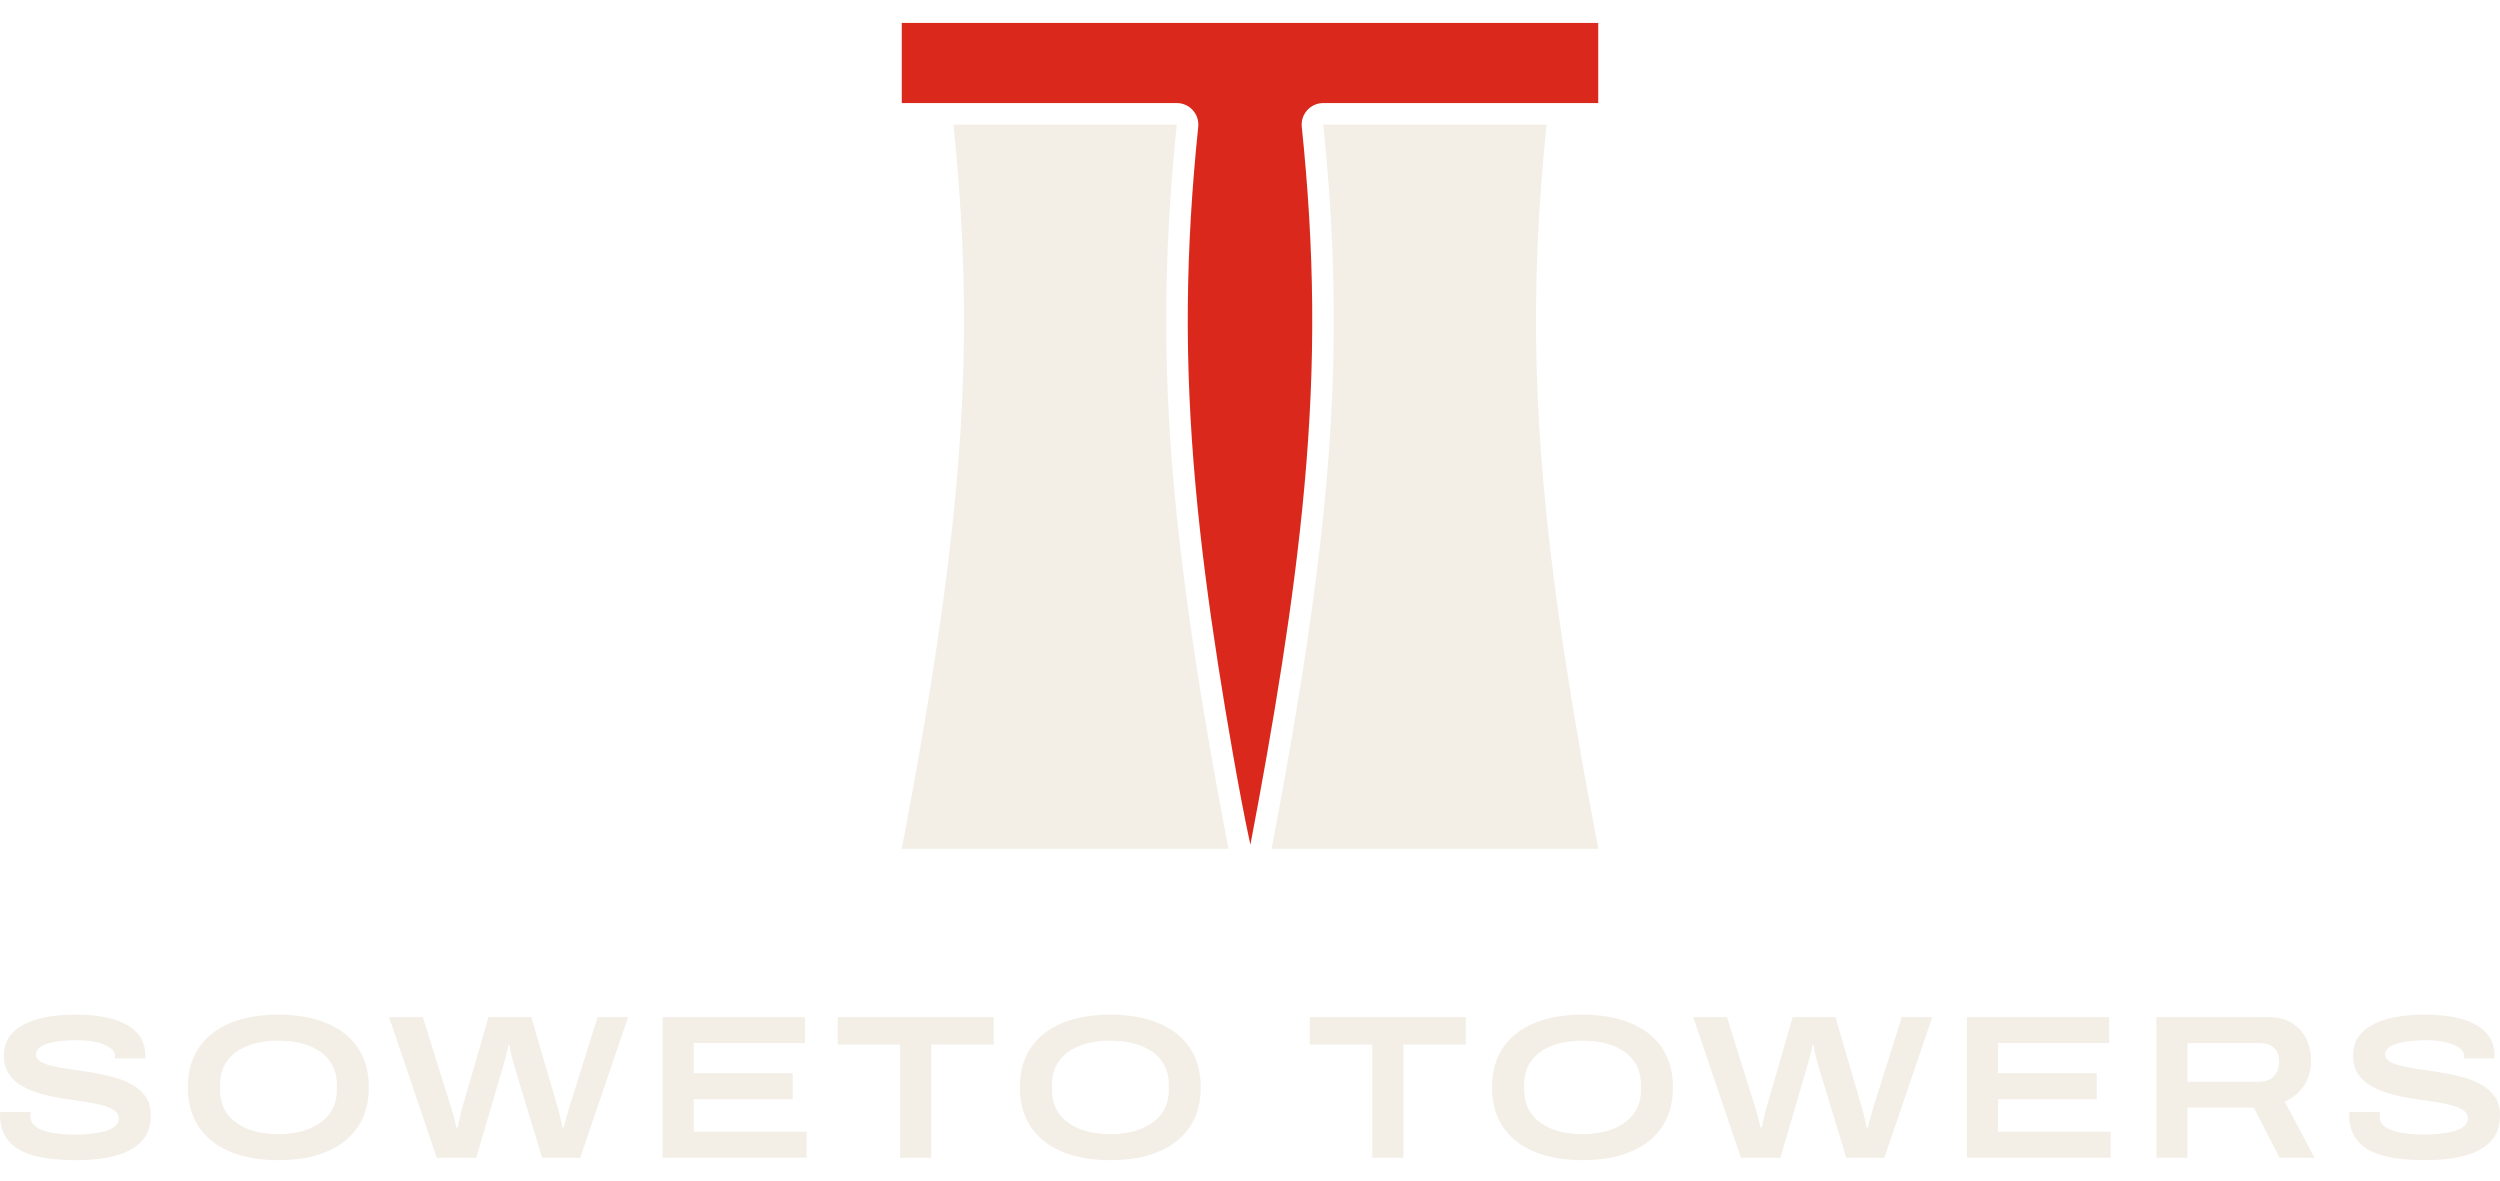
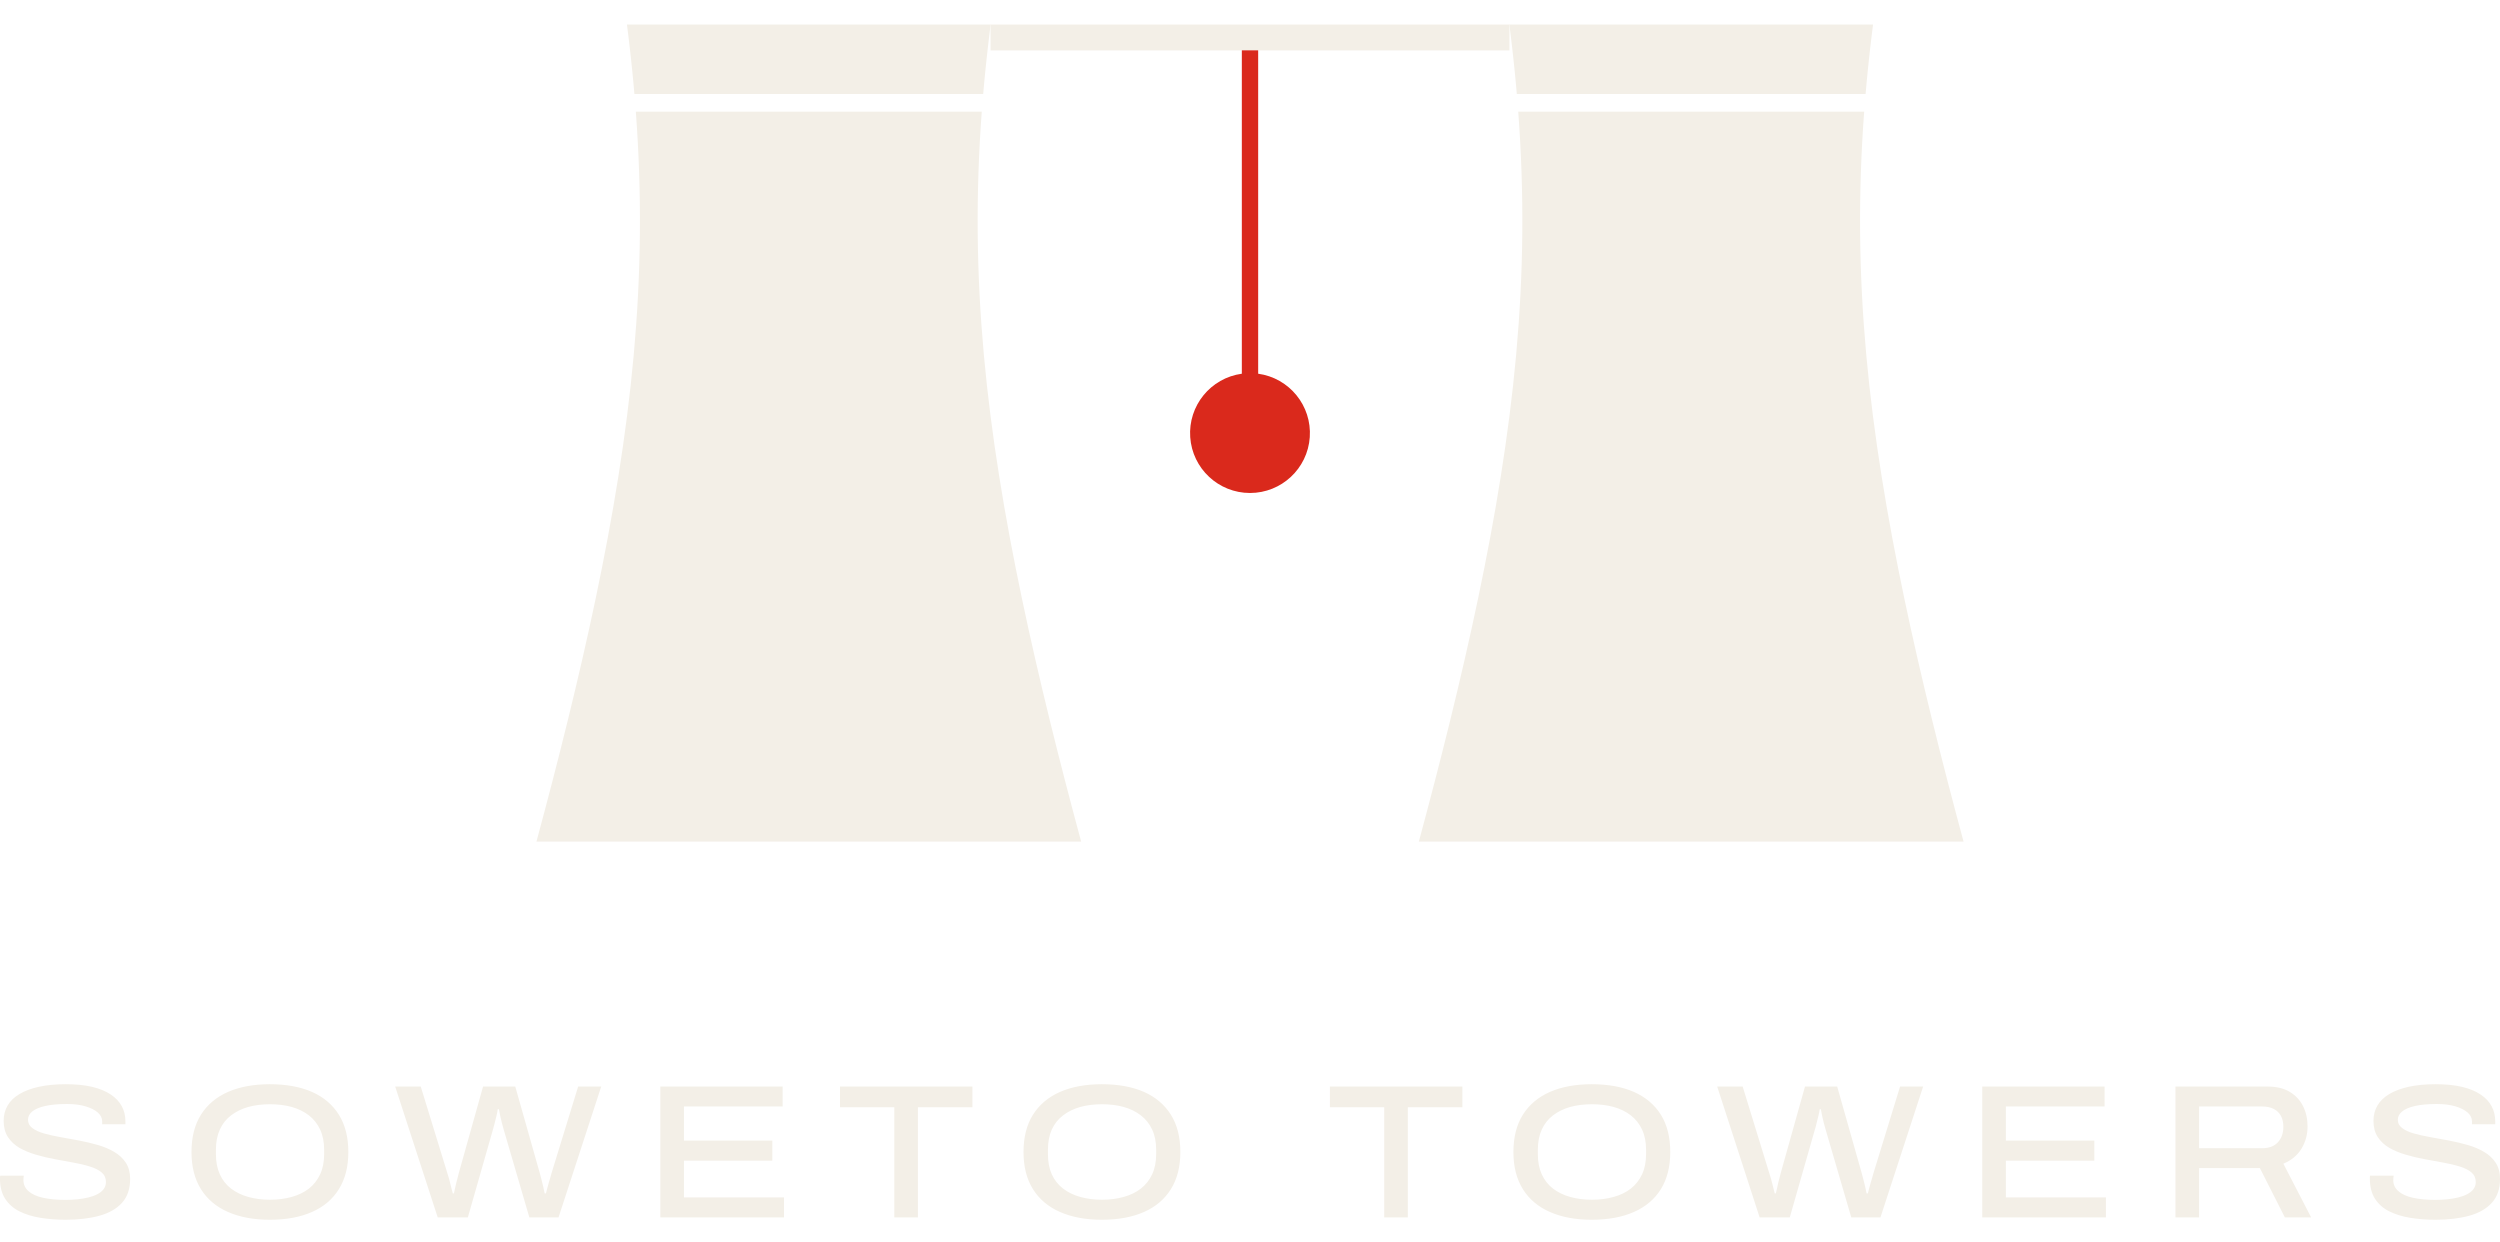
- <svg xmlns="http://www.w3.org/2000/svg" viewBox="0 -3.682 405.623 191.481" width="1622" height="766" role="img" aria-label="Soweto Towers">
-   <g transform="translate(146.312 0)">
-     <path fill="#DA291C" d="M0 0 H113 V13 H68.383 A3.5 3.5 0 0 0 64.901 16.859 C65.402 21.71 65.806 26.555 66.093 31.395 C66.38 36.235 66.549 41.07 66.59 45.905 C66.631 50.739 66.543 55.573 66.332 60.41 C66.121 65.248 65.788 70.089 65.351 74.936 C64.915 79.783 64.375 84.636 63.756 89.495 C63.136 94.354 62.438 99.218 61.681 104.087 C60.923 108.956 60.108 113.83 59.25 118.706 C58.393 123.583 57.493 128.463 56.562 133.345 C55.507 128.463 54.607 123.583 53.75 118.706 C52.892 113.83 52.077 108.956 51.319 104.087 C50.562 99.218 49.864 94.354 49.244 89.495 C48.625 84.636 48.085 79.783 47.649 74.936 C47.212 70.089 46.879 65.248 46.668 60.41 C46.457 55.573 46.369 50.739 46.41 45.905 C46.451 41.07 46.62 36.235 46.907 31.395 C47.194 26.555 47.598 21.71 48.099 16.859 A3.5 3.5 0 0 0 44.617 13 H0Z" />
-     <path fill="#F3EFE7" d="M0 134 C1.244 127.472 2.435 120.944 3.544 114.417 C4.652 107.889 5.678 101.361 6.578 94.833 C7.477 88.306 8.249 81.778 8.837 75.25 C9.425 68.722 9.827 62.194 10.001 55.667 C10.174 49.139 10.118 42.611 9.837 36.083 C9.557 29.556 9.056 23.028 8.383 16.5 L44.617 16.5 C43.944 23.028 43.443 29.556 43.163 36.083 C42.882 42.611 42.826 49.139 42.999 55.667 C43.173 62.194 43.575 68.722 44.163 75.25 C44.751 81.778 45.523 88.306 46.422 94.833 C47.322 101.361 48.348 107.889 49.456 114.417 C50.565 120.944 51.756 127.472 53 134 Z" />
-     <path fill="#F3EFE7" d="M60 134 C61.244 127.472 62.435 120.944 63.544 114.417 C64.652 107.889 65.678 101.361 66.578 94.833 C67.477 88.306 68.249 81.778 68.837 75.25 C69.425 68.722 69.827 62.194 70.001 55.667 C70.174 49.139 70.118 42.611 69.837 36.083 C69.557 29.556 69.056 23.028 68.383 16.5 L104.617 16.5 C103.944 23.028 103.443 29.556 103.163 36.083 C102.882 42.611 102.826 49.139 102.999 55.667 C103.173 62.194 103.575 68.722 104.163 75.25 C104.751 81.778 105.523 88.306 106.422 94.833 C107.322 101.361 108.348 107.889 109.456 114.417 C110.565 120.944 111.756 127.472 113 134 Z" />
+ <svg xmlns="http://www.w3.org/2000/svg" viewBox="0 -2.978 312.102 154.877" width="1248" height="620" role="img" aria-label="Soweto Towers">
+   <g transform="translate(66.971 0)">
+     <path fill="#F3EFE7" d="M0 102 C1.367 96.938 2.683 91.876 3.925 86.813 C5.168 81.751 6.337 76.689 7.399 71.627 C8.462 66.564 9.418 61.502 10.223 56.44 C11.029 51.378 11.684 46.316 12.144 41.253 C12.604 36.191 12.868 31.129 12.913 26.067 C12.958 21.004 12.784 15.942 12.407 10.88 L55.593 10.88 C55.216 15.942 55.042 21.004 55.087 26.067 C55.132 31.129 55.396 36.191 55.856 41.253 C56.316 46.316 56.971 51.378 57.777 56.44 C58.582 61.502 59.538 66.564 60.601 71.627 C61.663 76.689 62.832 81.751 64.075 86.813 C65.317 91.876 66.633 96.938 68 102 Z" />
+     <path fill="#F3EFE7" d="M110.16 102 C111.527 96.938 112.843 91.876 114.085 86.813 C115.328 81.751 116.497 76.689 117.559 71.627 C118.622 66.564 119.578 61.502 120.383 56.44 C121.189 51.378 121.844 46.316 122.304 41.253 C122.764 36.191 123.028 31.129 123.073 26.067 C123.118 21.004 122.944 15.942 122.567 10.88 L165.753 10.88 C165.376 15.942 165.202 21.004 165.247 26.067 C165.292 31.129 165.556 36.191 166.016 41.253 C166.476 46.316 167.131 51.378 167.937 56.44 C168.742 61.502 169.698 66.564 170.761 71.627 C171.823 76.689 172.992 81.751 174.235 86.813 C175.477 91.876 176.793 96.938 178.16 102 Z" />
+     <path fill="#F3EFE7" d="M12.229 8.67 C12.188 8.188 12.145 7.707 12.1 7.225 C12.055 6.743 12.008 6.262 11.96 5.78 C11.911 5.298 11.861 4.817 11.809 4.335 C11.758 3.853 11.704 3.372 11.649 2.89 C11.594 2.408 11.537 1.927 11.479 1.445 C11.421 0.963 11.361 0.482 11.299 0 L56.701 0 C56.639 0.482 56.579 0.963 56.521 1.445 C56.463 1.927 56.406 2.408 56.351 2.89 C56.296 3.372 56.242 3.853 56.191 4.335 C56.139 4.817 56.089 5.298 56.04 5.78 C55.992 6.262 55.945 6.743 55.9 7.225 C55.855 7.707 55.812 8.188 55.771 8.67 Z" />
+     <path fill="#F3EFE7" d="M122.389 8.67 C122.348 8.188 122.305 7.707 122.26 7.225 C122.215 6.743 122.168 6.262 122.12 5.78 C122.071 5.298 122.021 4.817 121.969 4.335 C121.918 3.853 121.864 3.372 121.809 2.89 C121.754 2.408 121.697 1.927 121.639 1.445 C121.581 0.963 121.521 0.482 121.459 0 L166.861 0 C166.799 0.482 166.739 0.963 166.681 1.445 C166.623 1.927 166.566 2.408 166.511 2.89 C166.456 3.372 166.402 3.853 166.351 4.335 C166.299 4.817 166.249 5.298 166.2 5.78 C166.152 6.262 166.105 6.743 166.06 7.225 C166.015 7.707 165.972 8.188 165.931 8.67 Z" />
+     <path fill="#F3EFE7" d="M56.691 0 H121.469 V3.23 H56.691 Z" />
+     <path fill="#DA291C" d="M88.06 3.22 H90.1 V43.59 A7.48 7.48 0 1 1 88.06 43.59 Z" />
  </g>
-   <g transform="translate(-1.959 184.116)">
-     <path fill="#F3EFE7" d="M14.35 0.4Q11.76 0.4 9.5 0.08Q7.24 -0.23 5.55 -1.05Q3.85 -1.86 2.91 -3.32Q1.96 -4.78 1.96 -7.07Q1.96 -7.14 1.96 -7.24Q1.96 -7.34 1.99 -7.41H6.97Q6.94 -7.27 6.92 -7.09Q6.91 -6.91 6.91 -6.67Q6.91 -5.65 7.8 -5Q8.7 -4.35 10.36 -4.05Q12.02 -3.75 14.25 -3.75Q15.21 -3.75 16.19 -3.84Q17.17 -3.92 18.06 -4.08Q18.96 -4.25 19.68 -4.55Q20.39 -4.85 20.8 -5.3Q21.22 -5.74 21.22 -6.34Q21.22 -7.21 20.44 -7.72Q19.66 -8.24 18.33 -8.57Q17 -8.9 15.34 -9.13Q13.68 -9.36 11.9 -9.65Q10.13 -9.93 8.47 -10.41Q6.81 -10.89 5.48 -11.66Q4.15 -12.42 3.37 -13.63Q2.59 -14.84 2.59 -16.6Q2.59 -18.2 3.35 -19.43Q4.12 -20.65 5.61 -21.5Q7.11 -22.35 9.28 -22.78Q11.46 -23.21 14.28 -23.21Q17.13 -23.21 19.26 -22.75Q21.39 -22.28 22.78 -21.42Q24.17 -20.56 24.86 -19.34Q25.54 -18.13 25.54 -16.64V-16.11H20.62V-16.54Q20.62 -17.27 19.82 -17.83Q19.03 -18.4 17.67 -18.73Q16.3 -19.06 14.58 -19.06Q12.19 -19.06 10.69 -18.76Q9.2 -18.46 8.5 -17.95Q7.8 -17.43 7.8 -16.8Q7.8 -16.04 8.58 -15.57Q9.36 -15.11 10.69 -14.83Q12.02 -14.54 13.68 -14.31Q15.34 -14.08 17.12 -13.78Q18.89 -13.48 20.56 -13.02Q22.22 -12.55 23.54 -11.77Q24.87 -10.99 25.65 -9.81Q26.43 -8.63 26.43 -6.91Q26.43 -4.25 24.91 -2.64Q23.38 -1.03 20.65 -0.32Q17.93 0.4 14.35 0.4Z M47.12 0.4Q42.57 0.4 39.28 -0.98Q36 -2.36 34.22 -5Q32.44 -7.64 32.44 -11.42Q32.44 -15.21 34.22 -17.83Q36 -20.46 39.28 -21.83Q42.57 -23.21 47.12 -23.21Q51.67 -23.21 54.96 -21.83Q58.25 -20.46 60.02 -17.83Q61.8 -15.21 61.8 -11.42Q61.8 -7.64 60.02 -5Q58.25 -2.36 54.96 -0.98Q51.67 0.4 47.12 0.4ZM47.12 -3.82Q49.18 -3.82 50.91 -4.28Q52.63 -4.75 53.91 -5.65Q55.19 -6.54 55.9 -7.9Q56.62 -9.26 56.62 -11.06V-11.82Q56.62 -13.61 55.9 -14.96Q55.19 -16.3 53.91 -17.2Q52.63 -18.1 50.91 -18.55Q49.18 -18.99 47.12 -18.99Q45.06 -18.99 43.34 -18.55Q41.61 -18.1 40.33 -17.2Q39.05 -16.3 38.35 -14.96Q37.66 -13.61 37.66 -11.82V-11.06Q37.66 -9.26 38.35 -7.9Q39.05 -6.54 40.33 -5.65Q41.61 -4.75 43.34 -4.28Q45.06 -3.82 47.12 -3.82Z M72.82 0 65.09 -22.81H70.56L75.15 -8.14Q75.28 -7.8 75.43 -7.22Q75.58 -6.64 75.75 -6.01Q75.91 -5.38 76.01 -4.88H76.21Q76.28 -5.28 76.39 -5.74Q76.51 -6.21 76.61 -6.67Q76.71 -7.14 76.81 -7.52Q76.91 -7.9 76.97 -8.14L81.22 -22.81H88.16L92.45 -8.14Q92.55 -7.8 92.7 -7.22Q92.85 -6.64 93 -6.01Q93.15 -5.38 93.21 -4.88H93.41Q93.51 -5.25 93.63 -5.7Q93.74 -6.14 93.88 -6.59Q94.01 -7.04 94.11 -7.44Q94.21 -7.84 94.31 -8.14L98.92 -22.81H103.87L96.1 0H89.92L85.38 -14.94Q85.24 -15.41 85.08 -16.02Q84.91 -16.64 84.79 -17.25Q84.68 -17.87 84.61 -18.33H84.45Q84.38 -17.83 84.21 -17.18Q84.05 -16.54 83.9 -15.94Q83.75 -15.34 83.62 -14.94L79.23 0Z M109.48 0V-22.81H132.56V-18.6H114.53V-13.71H130.57V-9.5H114.53V-4.22H132.83V0Z M148 0V-18.36H137.88V-22.81H163.18V-18.36H153.05V0Z M182.11 0.4Q177.56 0.4 174.27 -0.98Q170.98 -2.36 169.21 -5Q167.43 -7.64 167.43 -11.42Q167.43 -15.21 169.21 -17.83Q170.98 -20.46 174.27 -21.83Q177.56 -23.21 182.11 -23.21Q186.66 -23.21 189.94 -21.83Q193.23 -20.46 195.01 -17.83Q196.78 -15.21 196.78 -11.42Q196.78 -7.64 195.01 -5Q193.23 -2.36 189.94 -0.98Q186.66 0.4 182.11 0.4ZM182.11 -3.82Q184.17 -3.82 185.89 -4.28Q187.62 -4.75 188.9 -5.65Q190.18 -6.54 190.89 -7.9Q191.6 -9.26 191.6 -11.06V-11.82Q191.6 -13.61 190.89 -14.96Q190.18 -16.3 188.9 -17.2Q187.62 -18.1 185.89 -18.55Q184.17 -18.99 182.11 -18.99Q180.05 -18.99 178.32 -18.55Q176.59 -18.1 175.32 -17.2Q174.04 -16.3 173.34 -14.96Q172.64 -13.61 172.64 -11.82V-11.06Q172.64 -9.26 173.34 -7.9Q174.04 -6.54 175.32 -5.65Q176.59 -4.75 178.32 -4.28Q180.05 -3.82 182.11 -3.82Z M224.61 0V-18.36H214.48V-22.81H239.79V-18.36H229.66V0Z M258.72 0.4Q254.17 0.4 250.88 -0.98Q247.59 -2.36 245.81 -5Q244.04 -7.64 244.04 -11.42Q244.04 -15.21 245.81 -17.83Q247.59 -20.46 250.88 -21.83Q254.17 -23.21 258.72 -23.21Q263.27 -23.21 266.55 -21.83Q269.84 -20.46 271.62 -17.83Q273.39 -15.21 273.39 -11.42Q273.39 -7.64 271.62 -5Q269.84 -2.36 266.55 -0.98Q263.27 0.4 258.72 0.4ZM258.72 -3.82Q260.77 -3.82 262.5 -4.28Q264.23 -4.75 265.51 -5.65Q266.79 -6.54 267.5 -7.9Q268.21 -9.26 268.21 -11.06V-11.82Q268.21 -13.61 267.5 -14.96Q266.79 -16.3 265.51 -17.2Q264.23 -18.1 262.5 -18.55Q260.77 -18.99 258.72 -18.99Q256.66 -18.99 254.93 -18.55Q253.2 -18.1 251.92 -17.2Q250.65 -16.3 249.95 -14.96Q249.25 -13.61 249.25 -11.82V-11.06Q249.25 -9.26 249.95 -7.9Q250.65 -6.54 251.92 -5.65Q253.2 -4.75 254.93 -4.28Q256.66 -3.82 258.72 -3.82Z M284.42 0 276.68 -22.81H282.16L286.74 -8.14Q286.88 -7.8 287.02 -7.22Q287.17 -6.64 287.34 -6.01Q287.51 -5.38 287.61 -4.88H287.81Q287.87 -5.28 287.99 -5.74Q288.1 -6.21 288.2 -6.67Q288.3 -7.14 288.4 -7.52Q288.5 -7.9 288.57 -8.14L292.82 -22.81H299.76L304.04 -8.14Q304.14 -7.8 304.29 -7.22Q304.44 -6.64 304.59 -6.01Q304.74 -5.38 304.81 -4.88H305.01Q305.11 -5.25 305.22 -5.7Q305.34 -6.14 305.47 -6.59Q305.6 -7.04 305.7 -7.44Q305.8 -7.84 305.9 -8.14L310.52 -22.81H315.47L307.7 0H301.52L296.97 -14.94Q296.84 -15.41 296.67 -16.02Q296.51 -16.64 296.39 -17.25Q296.27 -17.87 296.21 -18.33H296.04Q295.97 -17.83 295.81 -17.18Q295.64 -16.54 295.49 -15.94Q295.34 -15.34 295.21 -14.94L290.83 0Z M321.08 0V-22.81H344.16V-18.6H326.13V-13.71H342.16V-9.5H326.13V-4.22H344.42V0Z M351.83 0V-22.81H369.89Q372.32 -22.81 373.86 -21.83Q375.41 -20.85 376.17 -19.24Q376.93 -17.63 376.93 -15.67Q376.93 -13.65 375.89 -11.87Q374.84 -10.09 372.65 -9.1L377.5 0H371.82L367.63 -8.14H356.88V0ZM356.88 -12.32H368.5Q370.06 -12.32 370.91 -13.23Q371.75 -14.15 371.75 -15.57Q371.75 -16.54 371.39 -17.22Q371.02 -17.9 370.29 -18.25Q369.56 -18.6 368.5 -18.6H356.88Z M395.5 0.4Q392.91 0.4 390.65 0.08Q388.39 -0.23 386.7 -1.05Q385 -1.86 384.06 -3.32Q383.11 -4.78 383.11 -7.07Q383.11 -7.14 383.11 -7.24Q383.11 -7.34 383.14 -7.41H388.12Q388.09 -7.27 388.07 -7.09Q388.06 -6.91 388.06 -6.67Q388.06 -5.65 388.95 -5Q389.85 -4.35 391.51 -4.05Q393.17 -3.75 395.4 -3.75Q396.36 -3.75 397.34 -3.84Q398.32 -3.92 399.21 -4.08Q400.11 -4.25 400.83 -4.55Q401.54 -4.85 401.95 -5.3Q402.37 -5.74 402.37 -6.34Q402.37 -7.21 401.59 -7.72Q400.81 -8.24 399.48 -8.57Q398.15 -8.9 396.49 -9.13Q394.83 -9.36 393.05 -9.65Q391.28 -9.93 389.62 -10.41Q387.96 -10.89 386.63 -11.66Q385.3 -12.42 384.52 -13.63Q383.74 -14.84 383.74 -16.6Q383.74 -18.2 384.5 -19.43Q385.27 -20.65 386.76 -21.5Q388.26 -22.35 390.43 -22.78Q392.61 -23.21 395.43 -23.21Q398.28 -23.21 400.41 -22.75Q402.54 -22.28 403.93 -21.42Q405.32 -20.56 406.01 -19.34Q406.69 -18.13 406.69 -16.64V-16.11H401.77V-16.54Q401.77 -17.27 400.97 -17.83Q400.18 -18.4 398.82 -18.73Q397.45 -19.06 395.73 -19.06Q393.34 -19.06 391.84 -18.76Q390.35 -18.46 389.65 -17.95Q388.95 -17.43 388.95 -16.8Q388.95 -16.04 389.73 -15.57Q390.51 -15.11 391.84 -14.83Q393.17 -14.54 394.83 -14.31Q396.49 -14.08 398.27 -13.78Q400.04 -13.48 401.71 -13.02Q403.37 -12.55 404.69 -11.77Q406.02 -10.99 406.8 -9.81Q407.58 -8.63 407.58 -6.91Q407.58 -4.25 406.06 -2.64Q404.53 -1.03 401.8 -0.32Q399.08 0.4 395.5 0.4Z" />
+   <g transform="translate(-1.404 148.92)">
+     <path fill="#F3EFE7" d="M9.61 0.29Q7.95 0.29 6.46 0.05Q4.97 -0.19 3.83 -0.76Q2.69 -1.33 2.05 -2.33Q1.4 -3.33 1.4 -4.85Q1.4 -4.95 1.4 -5.04Q1.4 -5.14 1.43 -5.21H4.38Q4.35 -5.11 4.34 -4.97Q4.33 -4.83 4.33 -4.66Q4.33 -3.83 4.97 -3.27Q5.61 -2.71 6.79 -2.45Q7.97 -2.19 9.59 -2.19Q10.32 -2.19 11.05 -2.26Q11.78 -2.33 12.42 -2.49Q13.06 -2.64 13.56 -2.9Q14.06 -3.16 14.35 -3.54Q14.63 -3.93 14.63 -4.42Q14.63 -5.16 14.1 -5.61Q13.56 -6.07 12.64 -6.35Q11.73 -6.64 10.6 -6.84Q9.47 -7.04 8.26 -7.27Q7.04 -7.49 5.9 -7.83Q4.76 -8.16 3.84 -8.68Q2.93 -9.21 2.39 -10.04Q1.86 -10.87 1.86 -12.06Q1.86 -13.13 2.36 -13.98Q2.85 -14.82 3.83 -15.4Q4.81 -15.99 6.26 -16.31Q7.71 -16.63 9.63 -16.63Q11.51 -16.63 12.92 -16.3Q14.32 -15.96 15.24 -15.34Q16.15 -14.73 16.61 -13.88Q17.06 -13.04 17.06 -12.01V-11.63H14.16V-11.99Q14.16 -12.61 13.61 -13.1Q13.06 -13.58 12.07 -13.87Q11.09 -14.16 9.78 -14.16Q8.11 -14.16 7.03 -13.91Q5.95 -13.66 5.42 -13.22Q4.9 -12.78 4.9 -12.2Q4.9 -11.56 5.44 -11.16Q5.97 -10.75 6.88 -10.49Q7.78 -10.23 8.92 -10.03Q10.06 -9.83 11.28 -9.6Q12.49 -9.37 13.63 -9.04Q14.77 -8.71 15.68 -8.17Q16.58 -7.64 17.12 -6.82Q17.65 -6 17.65 -4.81Q17.65 -2.95 16.64 -1.83Q15.63 -0.71 13.81 -0.21Q11.99 0.29 9.61 0.29Z M35.09 0.29Q32.07 0.29 29.87 -0.68Q27.67 -1.64 26.49 -3.53Q25.31 -5.42 25.31 -8.16Q25.31 -10.94 26.49 -12.82Q27.67 -14.7 29.87 -15.67Q32.07 -16.63 35.09 -16.63Q38.16 -16.63 40.35 -15.67Q42.54 -14.7 43.71 -12.82Q44.89 -10.94 44.89 -8.16Q44.89 -5.42 43.71 -3.53Q42.54 -1.64 40.35 -0.68Q38.16 0.29 35.09 0.29ZM35.11 -2.21Q36.59 -2.21 37.83 -2.56Q39.06 -2.9 39.97 -3.6Q40.87 -4.31 41.37 -5.38Q41.87 -6.45 41.87 -7.9V-8.45Q41.87 -9.9 41.37 -10.97Q40.87 -12.04 39.97 -12.74Q39.06 -13.44 37.83 -13.79Q36.59 -14.13 35.11 -14.13Q33.62 -14.13 32.39 -13.79Q31.17 -13.44 30.25 -12.74Q29.33 -12.04 28.85 -10.97Q28.36 -9.9 28.36 -8.45V-7.9Q28.36 -6.45 28.85 -5.38Q29.33 -4.31 30.25 -3.6Q31.17 -2.9 32.39 -2.56Q33.62 -2.21 35.11 -2.21Z M56.05 0 50.74 -16.34H53.93L57.26 -5.5Q57.36 -5.23 57.48 -4.78Q57.6 -4.33 57.71 -3.85Q57.83 -3.38 57.93 -3H58.07Q58.14 -3.28 58.21 -3.63Q58.29 -3.97 58.37 -4.33Q58.45 -4.69 58.54 -4.98Q58.62 -5.28 58.67 -5.5L61.71 -16.34H65.73L68.8 -5.5Q68.87 -5.23 68.99 -4.78Q69.11 -4.33 69.22 -3.85Q69.32 -3.38 69.4 -3H69.56Q69.63 -3.28 69.72 -3.63Q69.8 -3.97 69.91 -4.32Q70.01 -4.66 70.1 -4.96Q70.18 -5.26 70.25 -5.5L73.58 -16.34H76.46L71.13 0H67.49L64.28 -10.99Q64.19 -11.3 64.07 -11.75Q63.95 -12.2 63.85 -12.68Q63.76 -13.16 63.69 -13.51H63.54Q63.5 -13.13 63.38 -12.66Q63.26 -12.18 63.15 -11.73Q63.04 -11.28 62.95 -10.99L59.81 0Z M83.84 0V-16.34H99.11V-13.85H86.79V-9.59H97.82V-7.09H86.79V-2.5H99.28V0Z M113.05 0V-13.75H106.27V-16.34H122.8V-13.75H116V0Z M138.96 0.29Q135.94 0.29 133.74 -0.68Q131.54 -1.64 130.36 -3.53Q129.18 -5.42 129.18 -8.16Q129.18 -10.94 130.36 -12.82Q131.54 -14.7 133.74 -15.67Q135.94 -16.63 138.96 -16.63Q142.03 -16.63 144.22 -15.67Q146.4 -14.7 147.58 -12.82Q148.76 -10.94 148.76 -8.16Q148.76 -5.42 147.58 -3.53Q146.4 -1.64 144.22 -0.68Q142.03 0.29 138.96 0.29ZM138.98 -2.21Q140.46 -2.21 141.69 -2.56Q142.93 -2.9 143.83 -3.6Q144.74 -4.31 145.24 -5.38Q145.74 -6.45 145.74 -7.9V-8.45Q145.74 -9.9 145.24 -10.97Q144.74 -12.04 143.83 -12.74Q142.93 -13.44 141.69 -13.79Q140.46 -14.13 138.98 -14.13Q137.48 -14.13 136.26 -13.79Q135.03 -13.44 134.12 -12.74Q133.2 -12.04 132.71 -10.97Q132.23 -9.9 132.23 -8.45V-7.9Q132.23 -6.45 132.71 -5.38Q133.2 -4.31 134.12 -3.6Q135.03 -2.9 136.26 -2.56Q137.48 -2.21 138.98 -2.21Z M174.21 0V-13.75H167.43V-16.34H183.97V-13.75H177.16V0Z M200.12 0.29Q197.1 0.29 194.9 -0.68Q192.7 -1.64 191.52 -3.53Q190.34 -5.42 190.34 -8.16Q190.34 -10.94 191.52 -12.82Q192.7 -14.7 194.9 -15.67Q197.1 -16.63 200.12 -16.63Q203.19 -16.63 205.38 -15.67Q207.57 -14.7 208.75 -12.82Q209.92 -10.94 209.92 -8.16Q209.92 -5.42 208.75 -3.53Q207.57 -1.64 205.38 -0.68Q203.19 0.29 200.12 0.29ZM200.15 -2.21Q201.62 -2.21 202.86 -2.56Q204.1 -2.9 205 -3.6Q205.9 -4.31 206.4 -5.38Q206.9 -6.45 206.9 -7.9V-8.45Q206.9 -9.9 206.4 -10.97Q205.9 -12.04 205 -12.74Q204.1 -13.44 202.86 -13.79Q201.62 -14.13 200.15 -14.13Q198.65 -14.13 197.42 -13.79Q196.2 -13.44 195.28 -12.74Q194.37 -12.04 193.88 -10.97Q193.39 -9.9 193.39 -8.45V-7.9Q193.39 -6.45 193.88 -5.38Q194.37 -4.31 195.28 -3.6Q196.2 -2.9 197.42 -2.56Q198.65 -2.21 200.15 -2.21Z M221.08 0 215.78 -16.34H218.96L222.29 -5.5Q222.39 -5.23 222.51 -4.78Q222.63 -4.33 222.75 -3.85Q222.87 -3.38 222.96 -3H223.1Q223.17 -3.28 223.25 -3.63Q223.32 -3.97 223.4 -4.33Q223.48 -4.69 223.57 -4.98Q223.65 -5.28 223.7 -5.5L226.74 -16.34H230.76L233.83 -5.5Q233.9 -5.23 234.02 -4.78Q234.14 -4.33 234.25 -3.85Q234.36 -3.38 234.43 -3H234.59Q234.67 -3.28 234.75 -3.63Q234.83 -3.97 234.94 -4.32Q235.05 -4.66 235.13 -4.96Q235.21 -5.26 235.28 -5.5L238.61 -16.34H241.49L236.16 0H232.52L229.31 -10.99Q229.22 -11.3 229.1 -11.75Q228.98 -12.2 228.88 -12.68Q228.79 -13.16 228.72 -13.51H228.58Q228.53 -13.13 228.41 -12.66Q228.29 -12.18 228.18 -11.73Q228.08 -11.28 227.98 -10.99L224.84 0Z M248.87 0V-16.34H264.14V-13.85H251.82V-9.59H262.86V-7.09H251.82V-2.5H264.31V0Z M272.99 0V-16.34H284.46Q286.15 -16.34 287.25 -15.68Q288.36 -15.01 288.92 -13.89Q289.48 -12.78 289.48 -11.35Q289.48 -9.83 288.72 -8.58Q287.96 -7.33 286.46 -6.71L289.93 0H286.65L283.53 -6.16H275.94V0ZM275.94 -8.64H283.82Q285.08 -8.64 285.77 -9.37Q286.46 -10.11 286.46 -11.32Q286.46 -12.11 286.16 -12.67Q285.86 -13.23 285.27 -13.54Q284.67 -13.85 283.82 -13.85H275.94Z M305.46 0.29Q303.8 0.29 302.31 0.05Q300.83 -0.19 299.68 -0.76Q298.54 -1.33 297.9 -2.33Q297.26 -3.33 297.26 -4.85Q297.26 -4.95 297.26 -5.04Q297.26 -5.14 297.28 -5.21H300.23Q300.21 -5.11 300.2 -4.97Q300.18 -4.83 300.18 -4.66Q300.18 -3.83 300.83 -3.27Q301.47 -2.71 302.65 -2.45Q303.82 -2.19 305.44 -2.19Q306.18 -2.19 306.9 -2.26Q307.63 -2.33 308.27 -2.49Q308.91 -2.64 309.41 -2.9Q309.91 -3.16 310.2 -3.54Q310.48 -3.93 310.48 -4.42Q310.48 -5.16 309.95 -5.61Q309.41 -6.07 308.5 -6.35Q307.58 -6.64 306.45 -6.84Q305.32 -7.04 304.11 -7.27Q302.9 -7.49 301.75 -7.83Q300.61 -8.16 299.7 -8.68Q298.78 -9.21 298.24 -10.04Q297.71 -10.87 297.71 -12.06Q297.71 -13.13 298.21 -13.98Q298.71 -14.82 299.68 -15.4Q300.66 -15.99 302.11 -16.31Q303.56 -16.63 305.49 -16.63Q307.37 -16.63 308.77 -16.3Q310.18 -15.96 311.09 -15.34Q312.01 -14.73 312.46 -13.88Q312.91 -13.04 312.91 -12.01V-11.63H310.01V-11.99Q310.01 -12.61 309.46 -13.1Q308.91 -13.58 307.93 -13.87Q306.94 -14.16 305.63 -14.16Q303.97 -14.16 302.88 -13.91Q301.8 -13.66 301.28 -13.22Q300.75 -12.78 300.75 -12.2Q300.75 -11.56 301.29 -11.16Q301.82 -10.75 302.73 -10.49Q303.63 -10.23 304.77 -10.03Q305.92 -9.83 307.13 -9.6Q308.34 -9.37 309.49 -9.04Q310.63 -8.71 311.53 -8.17Q312.44 -7.64 312.97 -6.82Q313.51 -6 313.51 -4.81Q313.51 -2.95 312.49 -1.83Q311.48 -0.71 309.66 -0.21Q307.84 0.29 305.46 0.29Z" />
  </g>
</svg>
